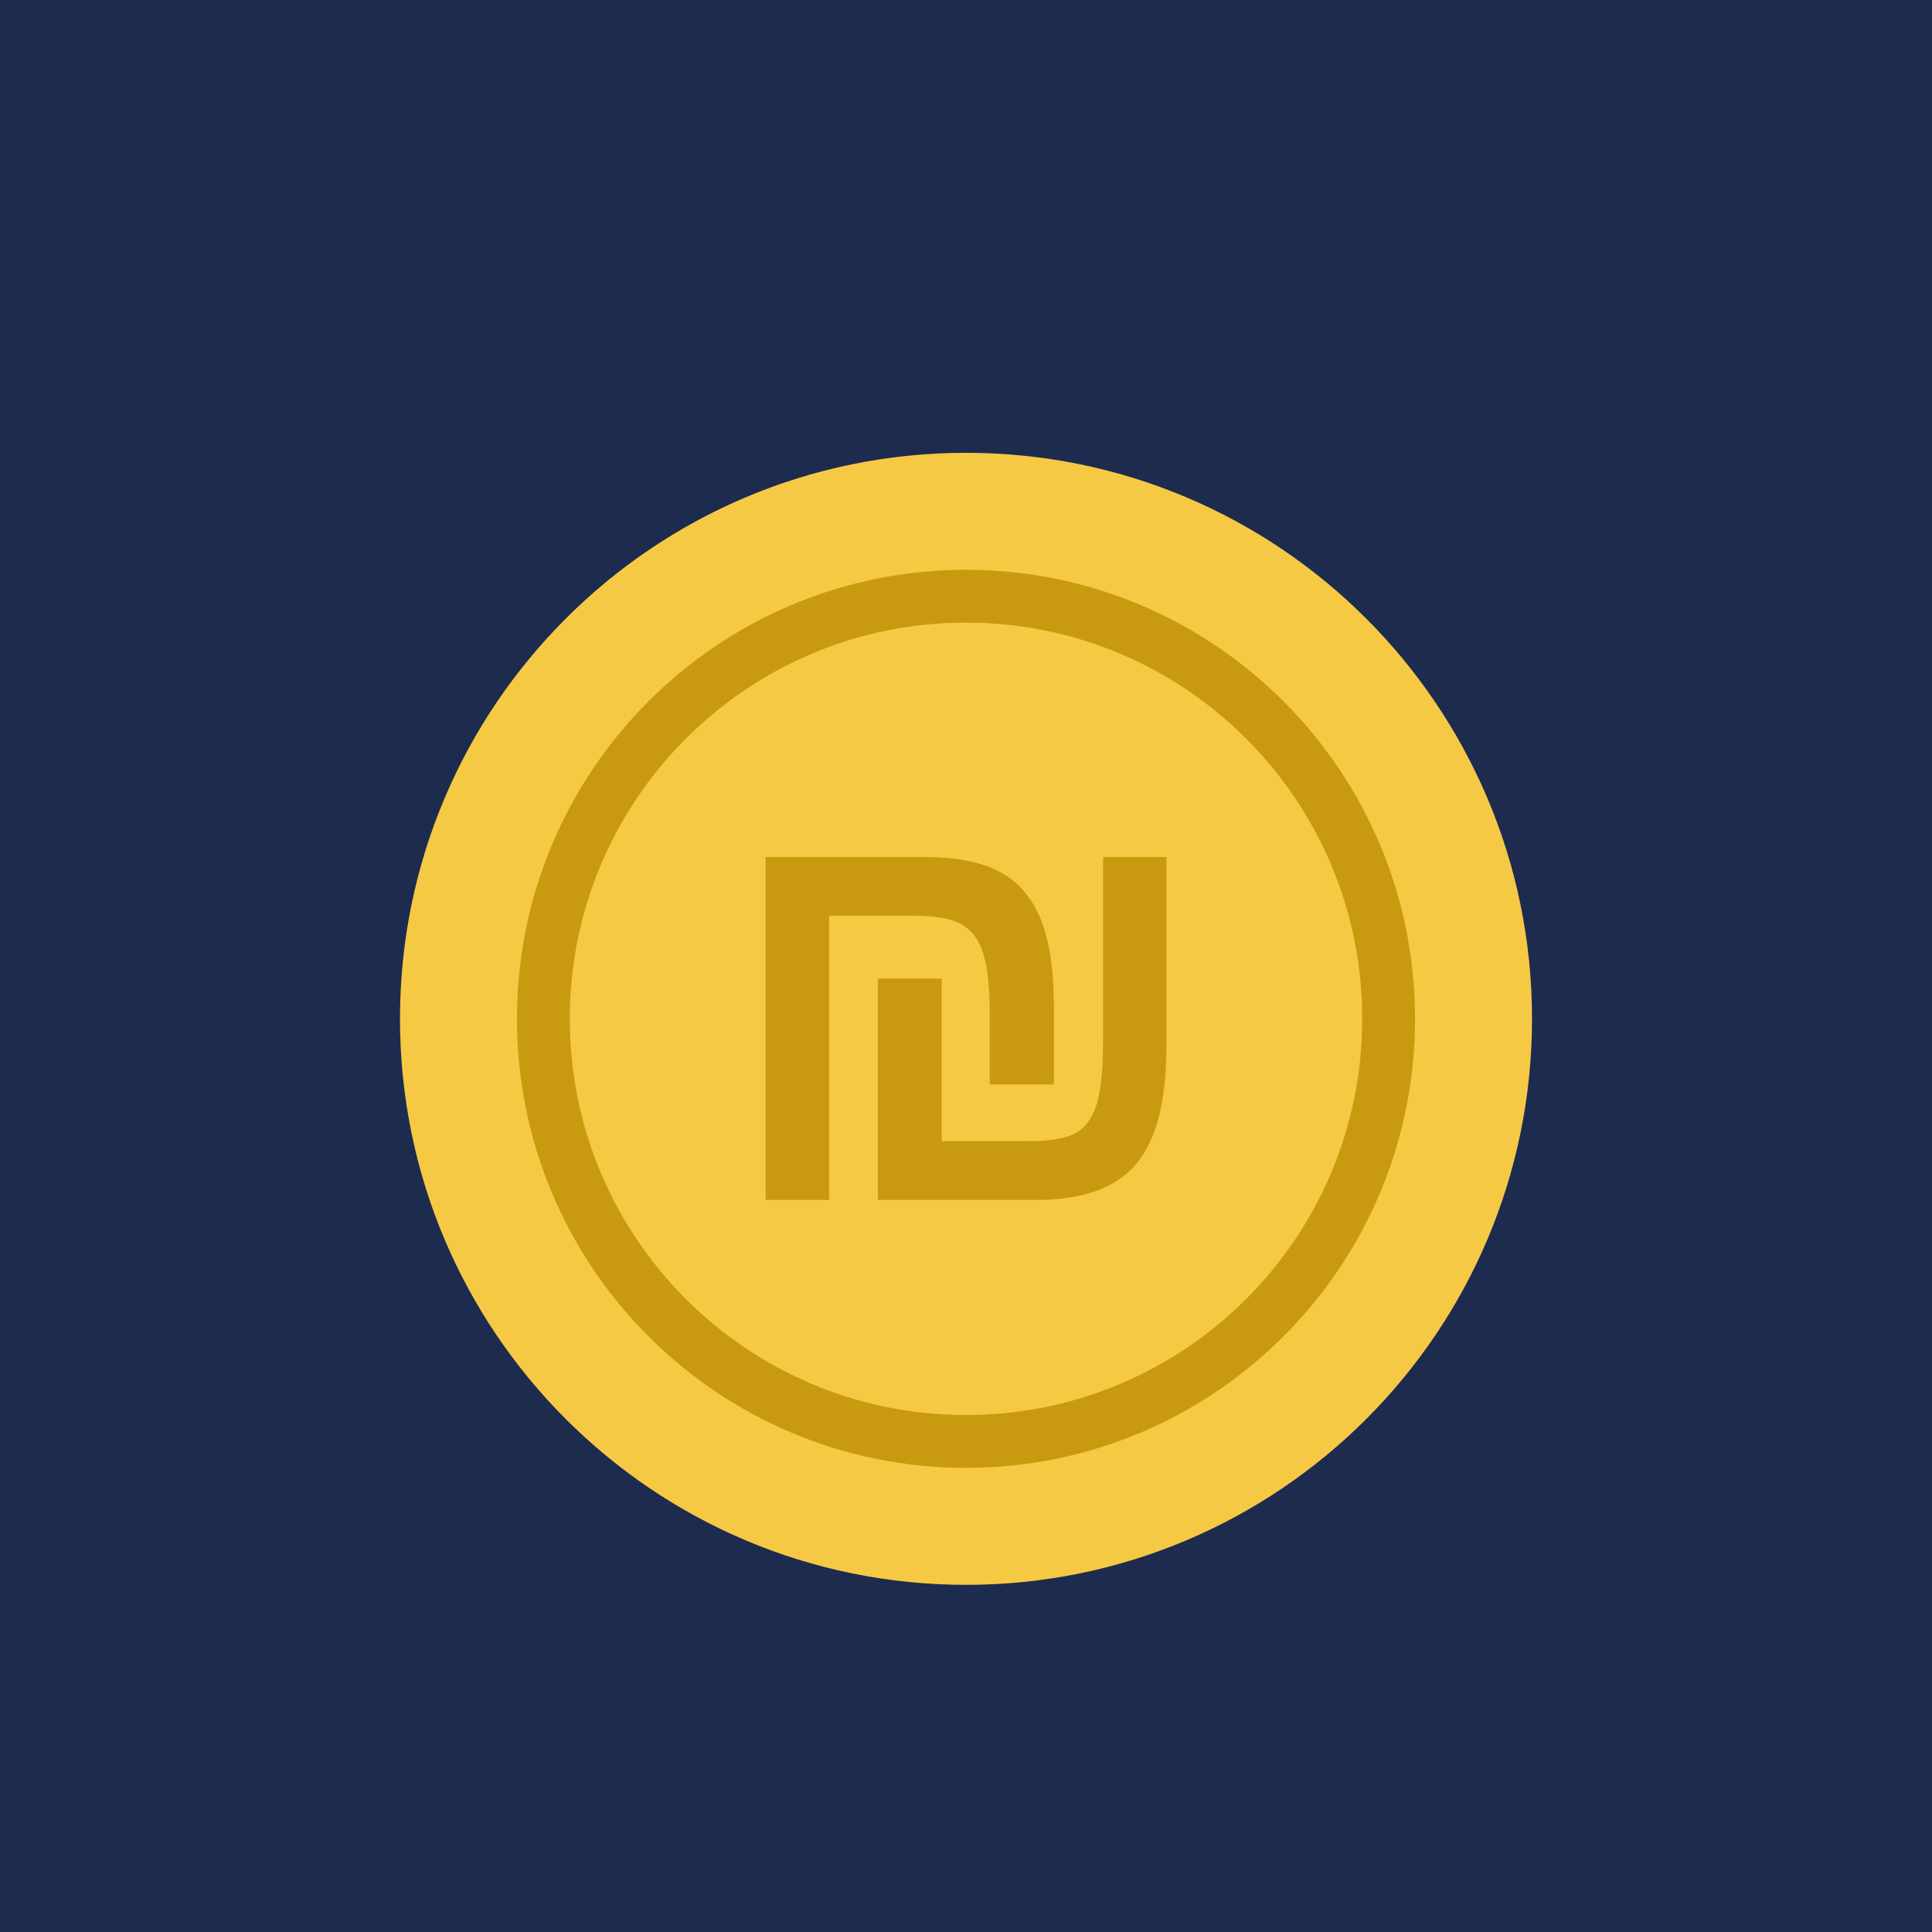
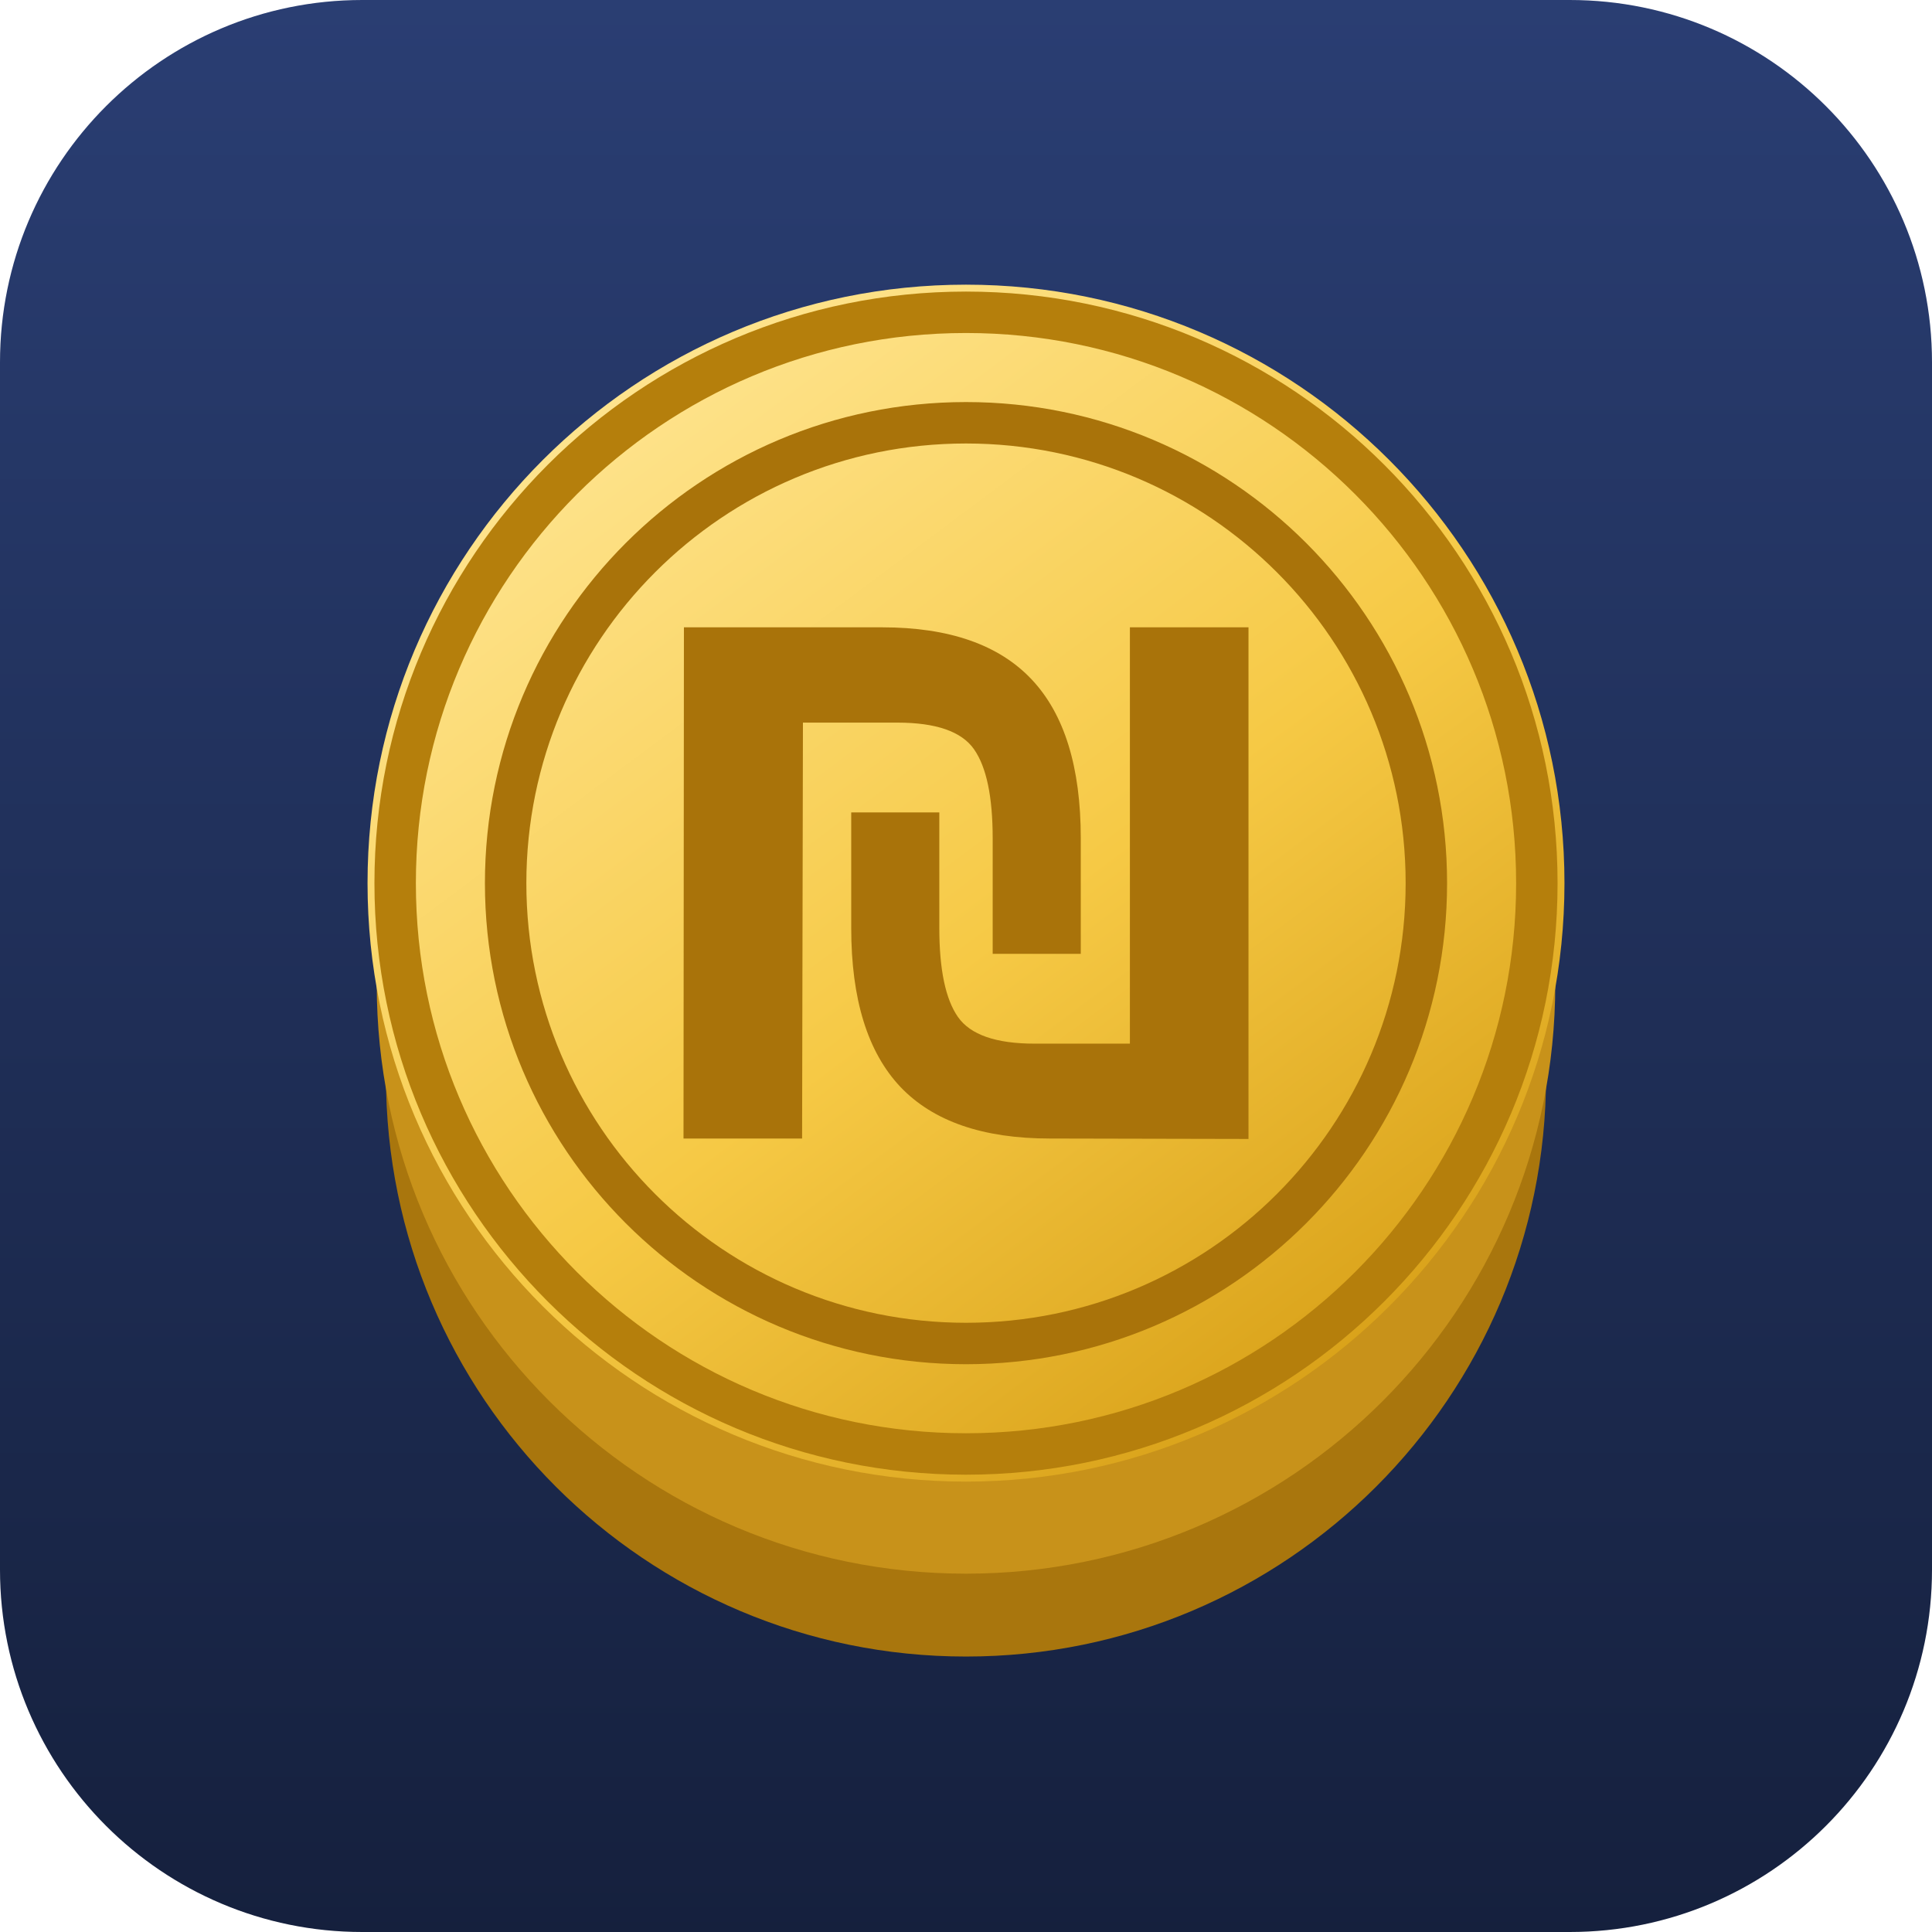
<svg xmlns="http://www.w3.org/2000/svg" viewBox="0 0 512 512">
-   <rect width="512" height="512" fill="#1d2b4f" />
-   <circle cx="256" cy="270" r="150" fill="#f6c945" />
-   <circle cx="256" cy="270" r="112" fill="none" stroke="#c99a0f" stroke-width="14" />
-   <text x="256" y="318" font-family="Arial,sans-serif" font-size="150" font-weight="700" text-anchor="middle" fill="#c99a0f">₪</text>
+   <defs>
+     <linearGradient id="bg" x1="0" y1="0" x2="0" y2="1">
+       <stop offset="0" stop-color="#2a3e73" />
+       <stop offset="1" stop-color="#15203d" />
+     </linearGradient>
+     <linearGradient id="gold" x1="0.15" y1="0.08" x2="0.8" y2="0.95">
+       <stop offset="0" stop-color="#ffe694" />
+       <stop offset="0.55" stop-color="#f6c945" />
+       <stop offset="1" stop-color="#d79f16" />
+     </linearGradient>
+   </defs>
+   <rect width="512" height="512" rx="96" fill="url(#bg)" />
+   <g transform="translate(256 256) scale(1.22) translate(-256 -256)">
+     <circle cx="256" cy="280" r="126" fill="#a9760d" />
+     <circle cx="256" cy="260" r="128" fill="#c8921a" />
+     <circle cx="256" cy="238" r="130" fill="url(#gold)" />
+     <circle cx="256" cy="238" r="124" fill="none" stroke="#b57f0c" stroke-width="9" />
+     <circle cx="256" cy="238" r="100" fill="none" stroke="#a9730a" stroke-width="9" />
+     <g transform="translate(0 -18) translate(256 256) scale(0.92) translate(-256 -256)">
+       <path d="M189.4 195.6H236.2Q259.9 195.6 271.5 207.9Q283.1 220.2 283.1 245.4V272.7H262.3V245.4Q262.3 230.7 257.9 224.4Q253.5 218.1 239.8 218.1H217.5L217.3 316.3H189.3ZM322.7 316.4 275.8 316.3Q252.1 316.3 240.5 304.1Q228.9 291.8 228.9 266.6V239.3H249.7V266.6Q249.7 281.3 254.1 287.6Q258.5 293.9 272.2 293.9H294.7V195.6H322.7Z" fill="#a9730a" />
+     </g>
+   </g>
</svg>
